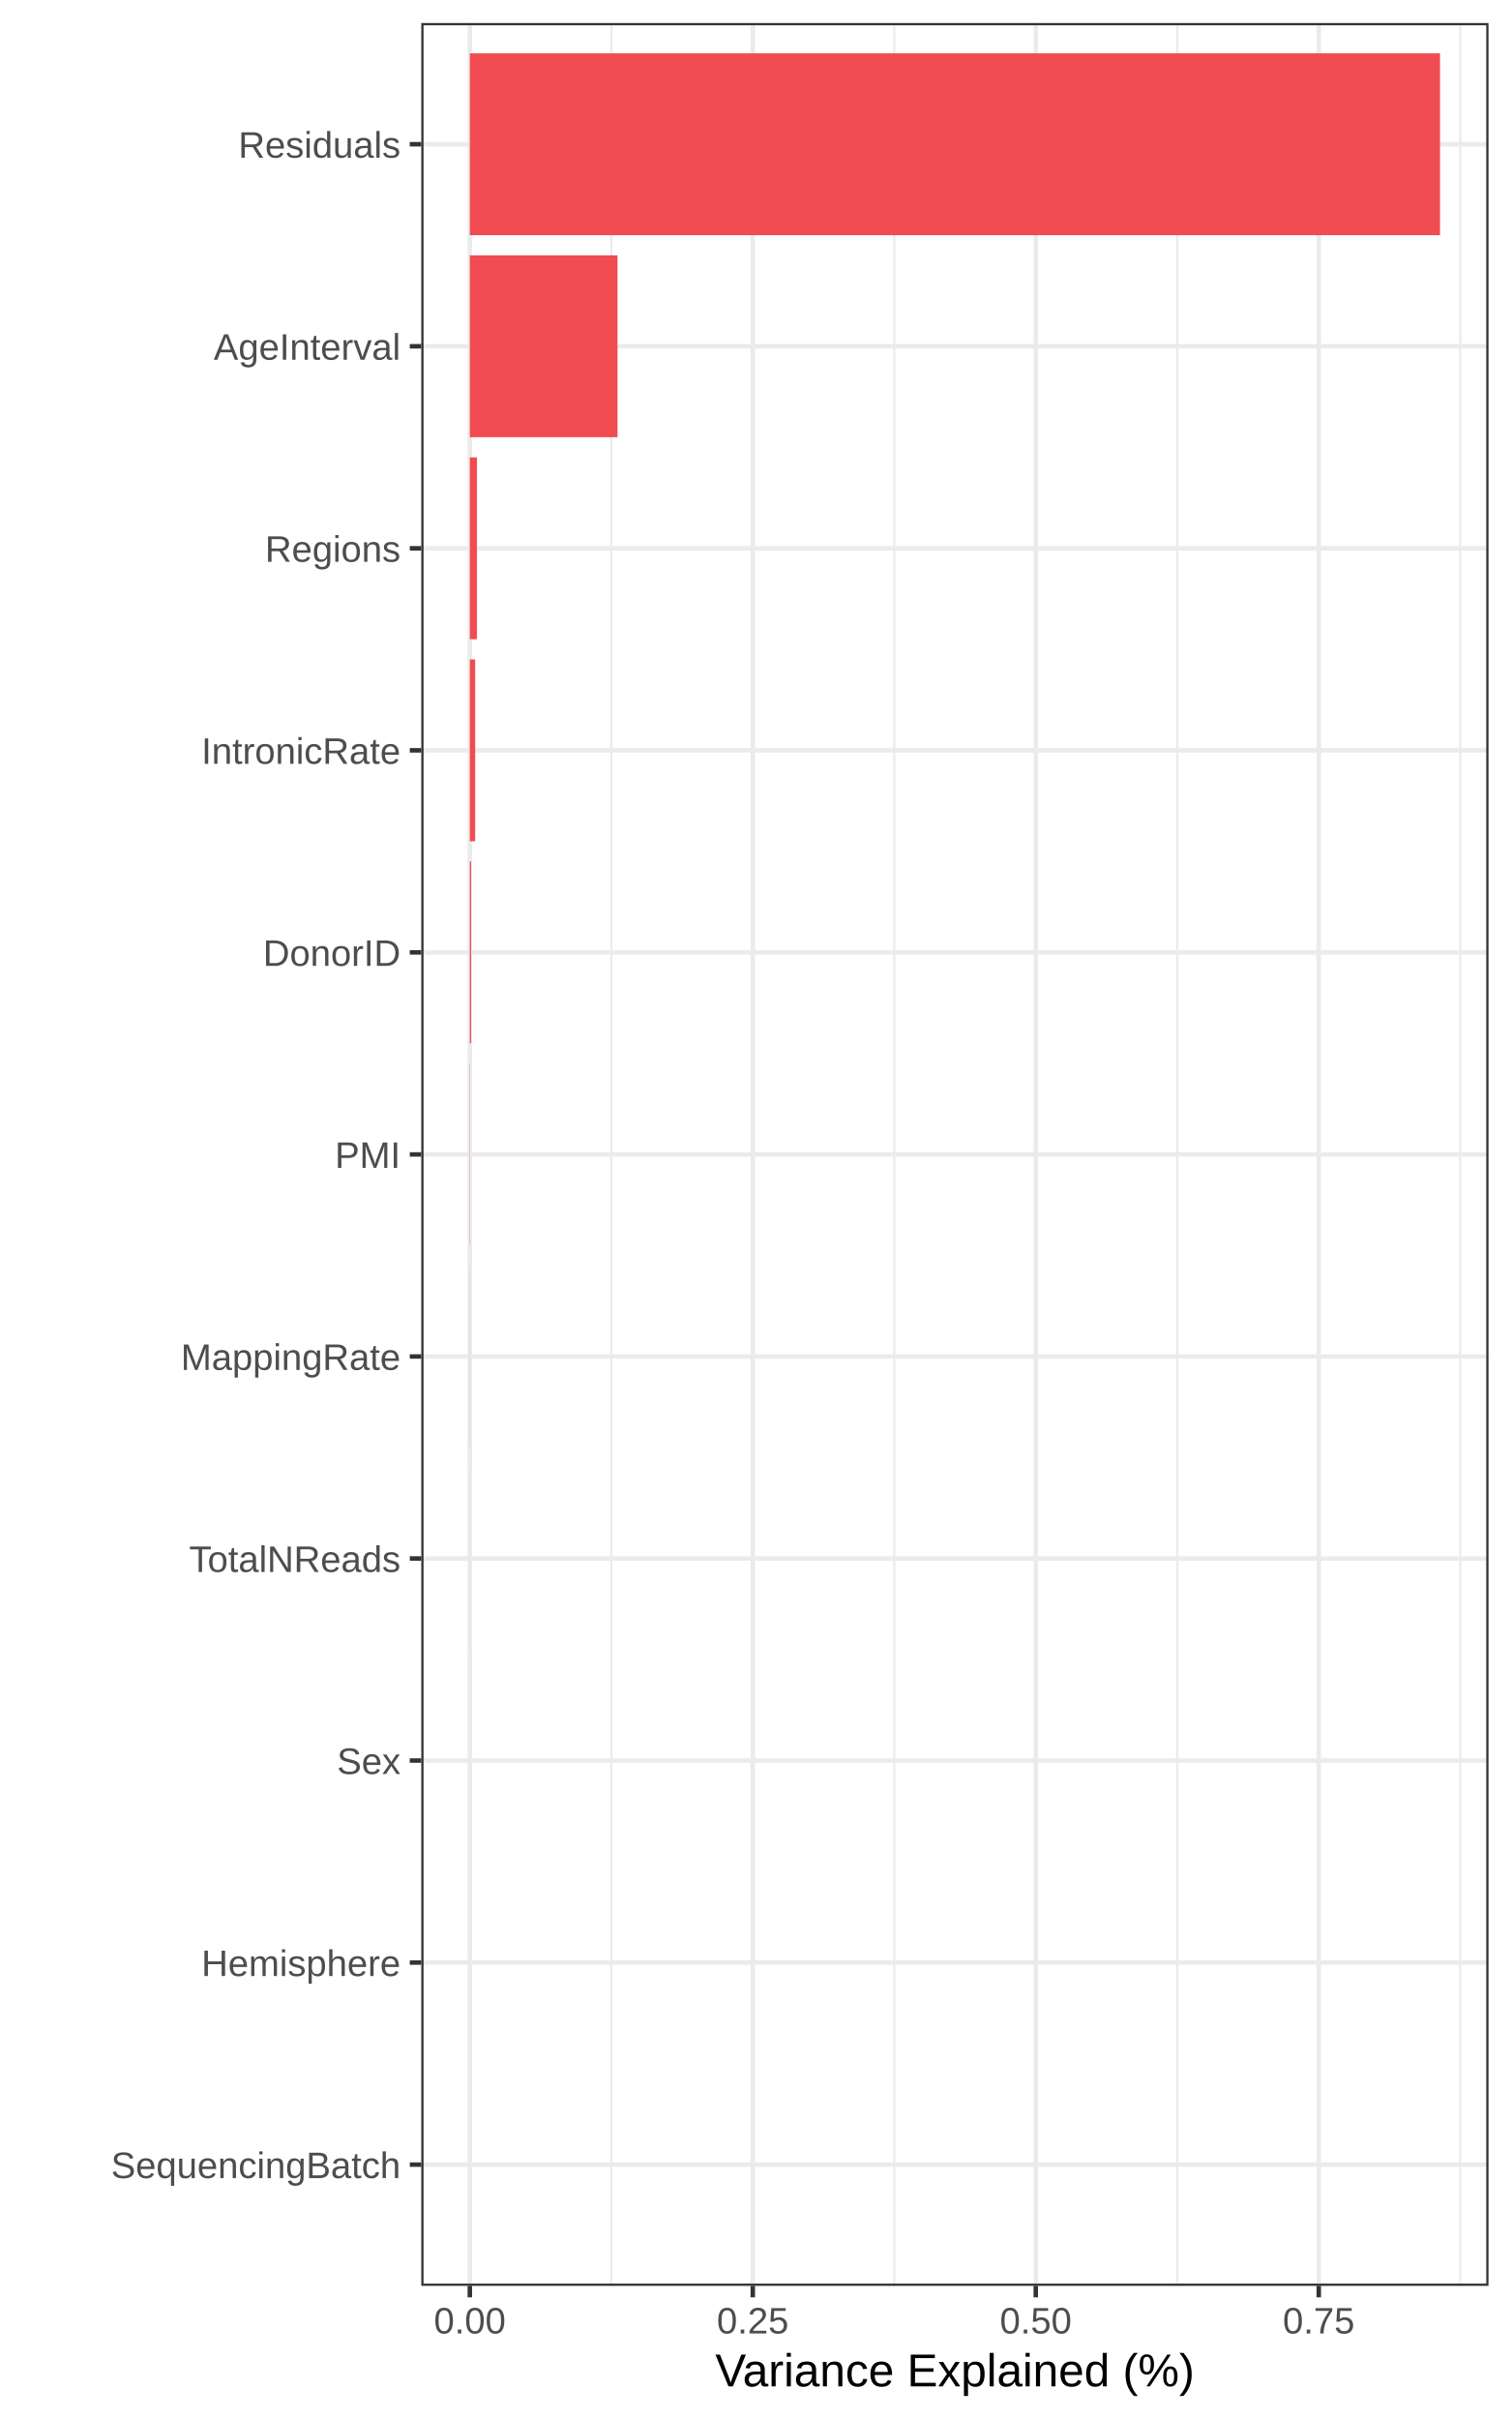
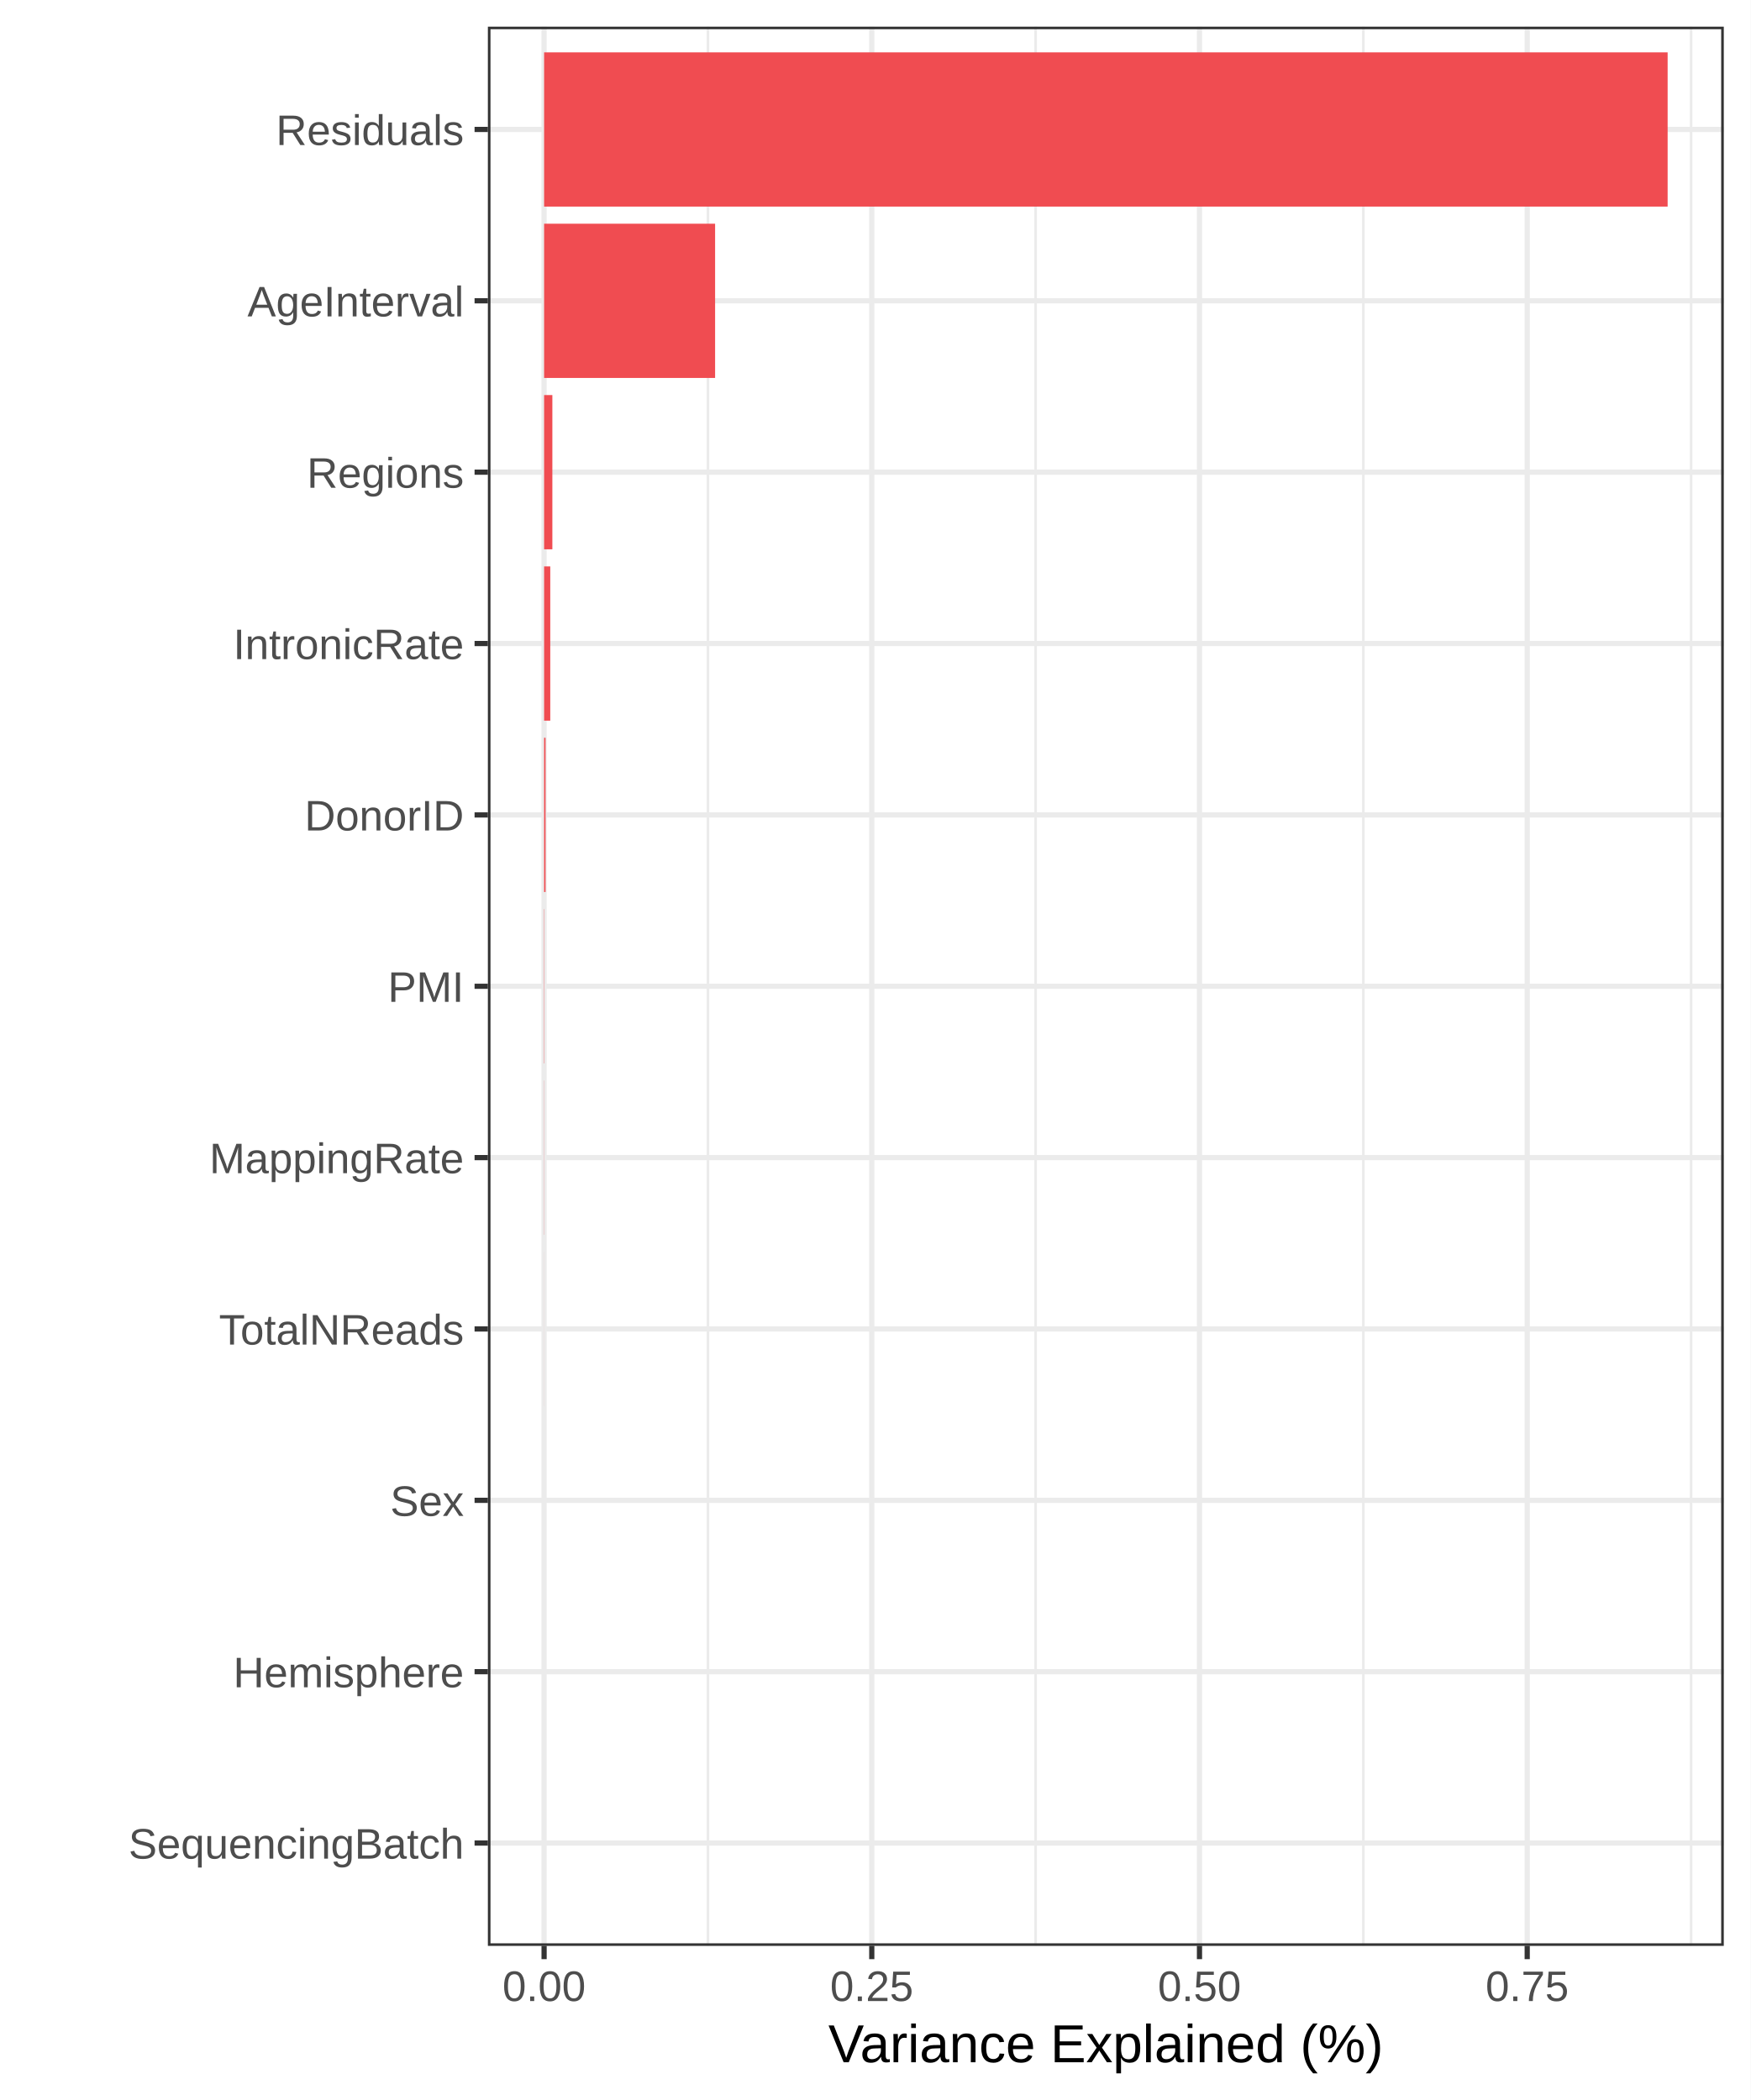
- <svg xmlns="http://www.w3.org/2000/svg" class="svglite" width="360.00pt" height="576.00pt" viewBox="0 0 360.00 576.00">
+ <svg xmlns="http://www.w3.org/2000/svg" class="svglite" width="360.00pt" height="432.00pt" viewBox="0 0 360.00 432.00">
  <defs>
    <style type="text/css">
    .svglite line, .svglite polyline, .svglite polygon, .svglite path, .svglite rect, .svglite circle {
      fill: none;
      stroke: #000000;
      stroke-linecap: round;
      stroke-linejoin: round;
      stroke-miterlimit: 10.00;
    }
    .svglite text {
      white-space: pre;
    }
  </style>
  </defs>
  <rect width="100%" height="100%" style="stroke: none; fill: #FFFFFF;" />
  <defs>
-     <clipPath id="cpMC4wMHwzNjAuMDB8MC4wMHw1NzYuMDA=">
-       <rect x="0.00" y="0.00" width="360.00" height="576.00" />
+     <clipPath id="cpMC4wMHwzNjAuMDB8MC4wMHw0MzIuMDA=">
+       <rect x="0.00" y="0.00" width="360.00" height="432.00" />
    </clipPath>
  </defs>
-   <g clip-path="url(#cpMC4wMHwzNjAuMDB8MC4wMHw1NzYuMDA=)">
-     <rect x="0" y="0.00" width="360.00" height="576.00" style="stroke-width: 1.07; stroke: #FFFFFF; fill: #FFFFFF;" />
+   <g clip-path="url(#cpMC4wMHwzNjAuMDB8MC4wMHw0MzIuMDA=)">
+     <rect x="0" y="0.00" width="360.00" height="432.00" style="stroke-width: 1.07; stroke: #FFFFFF; fill: #FFFFFF;" />
  </g>
  <defs>
-     <clipPath id="cpMTAwLjM0fDM1NC41Mnw1LjQ4fDU0NC4yOQ==">
-       <rect x="100.34" y="5.48" width="254.18" height="538.82" />
+     <clipPath id="cpMTAwLjM0fDM1NC41Mnw1LjQ4fDQwMC4yOQ==">
+       <rect x="100.34" y="5.48" width="254.18" height="394.82" />
    </clipPath>
  </defs>
-   <g clip-path="url(#cpMTAwLjM0fDM1NC41Mnw1LjQ4fDU0NC4yOQ==)">
-     <rect x="100.34" y="5.48" width="254.18" height="538.82" style="stroke-width: 1.07; stroke: none; fill: #FFFFFF;" />
-     <polyline points="145.60,544.29 145.60,5.48 " style="stroke-width: 0.53; stroke: #EBEBEB; stroke-linecap: butt;" />
-     <polyline points="212.99,544.29 212.99,5.48 " style="stroke-width: 0.53; stroke: #EBEBEB; stroke-linecap: butt;" />
-     <polyline points="280.39,544.29 280.39,5.48 " style="stroke-width: 0.53; stroke: #EBEBEB; stroke-linecap: butt;" />
-     <polyline points="347.79,544.29 347.79,5.48 " style="stroke-width: 0.53; stroke: #EBEBEB; stroke-linecap: butt;" />
-     <polyline points="100.34,515.43 354.52,515.43 " style="stroke-width: 1.07; stroke: #EBEBEB; stroke-linecap: butt;" />
-     <polyline points="100.34,467.32 354.52,467.32 " style="stroke-width: 1.07; stroke: #EBEBEB; stroke-linecap: butt;" />
-     <polyline points="100.34,419.21 354.52,419.21 " style="stroke-width: 1.07; stroke: #EBEBEB; stroke-linecap: butt;" />
-     <polyline points="100.34,371.10 354.52,371.10 " style="stroke-width: 1.07; stroke: #EBEBEB; stroke-linecap: butt;" />
-     <polyline points="100.34,323.00 354.52,323.00 " style="stroke-width: 1.07; stroke: #EBEBEB; stroke-linecap: butt;" />
-     <polyline points="100.34,274.89 354.52,274.89 " style="stroke-width: 1.07; stroke: #EBEBEB; stroke-linecap: butt;" />
-     <polyline points="100.34,226.78 354.52,226.78 " style="stroke-width: 1.07; stroke: #EBEBEB; stroke-linecap: butt;" />
-     <polyline points="100.34,178.67 354.52,178.67 " style="stroke-width: 1.07; stroke: #EBEBEB; stroke-linecap: butt;" />
-     <polyline points="100.34,130.56 354.52,130.56 " style="stroke-width: 1.07; stroke: #EBEBEB; stroke-linecap: butt;" />
-     <polyline points="100.34,82.45 354.52,82.45 " style="stroke-width: 1.07; stroke: #EBEBEB; stroke-linecap: butt;" />
-     <polyline points="100.34,34.34 354.52,34.34 " style="stroke-width: 1.07; stroke: #EBEBEB; stroke-linecap: butt;" />
-     <polyline points="111.90,544.29 111.90,5.48 " style="stroke-width: 1.07; stroke: #EBEBEB; stroke-linecap: butt;" />
-     <polyline points="179.29,544.29 179.29,5.48 " style="stroke-width: 1.07; stroke: #EBEBEB; stroke-linecap: butt;" />
-     <polyline points="246.69,544.29 246.69,5.48 " style="stroke-width: 1.07; stroke: #EBEBEB; stroke-linecap: butt;" />
-     <polyline points="314.09,544.29 314.09,5.48 " style="stroke-width: 1.07; stroke: #EBEBEB; stroke-linecap: butt;" />
-     <rect x="111.90" y="493.78" width="0.00" height="43.30" style="stroke-width: 1.07; stroke: none; stroke-linecap: butt; stroke-linejoin: miter; fill: #F04C51;" />
-     <rect x="111.90" y="60.80" width="35.17" height="43.30" style="stroke-width: 1.07; stroke: none; stroke-linecap: butt; stroke-linejoin: miter; fill: #F04C51;" />
-     <rect x="111.90" y="108.91" width="1.70" height="43.30" style="stroke-width: 1.07; stroke: none; stroke-linecap: butt; stroke-linejoin: miter; fill: #F04C51;" />
-     <rect x="111.90" y="157.02" width="1.27" height="43.30" style="stroke-width: 1.07; stroke: none; stroke-linecap: butt; stroke-linejoin: miter; fill: #F04C51;" />
-     <rect x="111.90" y="301.35" width="0.029" height="43.30" style="stroke-width: 1.07; stroke: none; stroke-linecap: butt; stroke-linejoin: miter; fill: #F04C51;" />
-     <rect x="111.90" y="445.67" width="0.00" height="43.30" style="stroke-width: 1.07; stroke: none; stroke-linecap: butt; stroke-linejoin: miter; fill: #F04C51;" />
-     <rect x="111.90" y="253.24" width="0.057" height="43.30" style="stroke-width: 1.07; stroke: none; stroke-linecap: butt; stroke-linejoin: miter; fill: #F04C51;" />
-     <rect x="111.90" y="205.13" width="0.30" height="43.30" style="stroke-width: 1.07; stroke: none; stroke-linecap: butt; stroke-linejoin: miter; fill: #F04C51;" />
-     <rect x="111.90" y="349.46" width="0.007" height="43.30" style="stroke-width: 1.07; stroke: none; stroke-linecap: butt; stroke-linejoin: miter; fill: #F04C51;" />
-     <rect x="111.90" y="397.56" width="0.00" height="43.30" style="stroke-width: 1.07; stroke: none; stroke-linecap: butt; stroke-linejoin: miter; fill: #F04C51;" />
-     <rect x="111.90" y="12.70" width="231.07" height="43.30" style="stroke-width: 1.07; stroke: none; stroke-linecap: butt; stroke-linejoin: miter; fill: #F04C51;" />
-     <rect x="100.34" y="5.48" width="254.18" height="538.82" style="stroke-width: 1.07; stroke: #333333;" />
+   <g clip-path="url(#cpMTAwLjM0fDM1NC41Mnw1LjQ4fDQwMC4yOQ==)">
+     <rect x="100.34" y="5.48" width="254.18" height="394.82" style="stroke-width: 1.07; stroke: none; fill: #FFFFFF;" />
+     <polyline points="145.60,400.29 145.60,5.48 " style="stroke-width: 0.53; stroke: #EBEBEB; stroke-linecap: butt;" />
+     <polyline points="212.99,400.29 212.99,5.48 " style="stroke-width: 0.53; stroke: #EBEBEB; stroke-linecap: butt;" />
+     <polyline points="280.39,400.29 280.39,5.48 " style="stroke-width: 0.53; stroke: #EBEBEB; stroke-linecap: butt;" />
+     <polyline points="347.79,400.29 347.79,5.48 " style="stroke-width: 0.53; stroke: #EBEBEB; stroke-linecap: butt;" />
+     <polyline points="100.34,379.14 354.52,379.14 " style="stroke-width: 1.07; stroke: #EBEBEB; stroke-linecap: butt;" />
+     <polyline points="100.34,343.89 354.52,343.89 " style="stroke-width: 1.07; stroke: #EBEBEB; stroke-linecap: butt;" />
+     <polyline points="100.34,308.64 354.52,308.64 " style="stroke-width: 1.07; stroke: #EBEBEB; stroke-linecap: butt;" />
+     <polyline points="100.34,273.39 354.52,273.39 " style="stroke-width: 1.07; stroke: #EBEBEB; stroke-linecap: butt;" />
+     <polyline points="100.34,238.14 354.52,238.14 " style="stroke-width: 1.07; stroke: #EBEBEB; stroke-linecap: butt;" />
+     <polyline points="100.34,202.89 354.52,202.89 " style="stroke-width: 1.07; stroke: #EBEBEB; stroke-linecap: butt;" />
+     <polyline points="100.34,167.64 354.52,167.64 " style="stroke-width: 1.07; stroke: #EBEBEB; stroke-linecap: butt;" />
+     <polyline points="100.34,132.38 354.52,132.38 " style="stroke-width: 1.07; stroke: #EBEBEB; stroke-linecap: butt;" />
+     <polyline points="100.34,97.13 354.52,97.13 " style="stroke-width: 1.07; stroke: #EBEBEB; stroke-linecap: butt;" />
+     <polyline points="100.34,61.88 354.52,61.88 " style="stroke-width: 1.07; stroke: #EBEBEB; stroke-linecap: butt;" />
+     <polyline points="100.34,26.63 354.52,26.63 " style="stroke-width: 1.07; stroke: #EBEBEB; stroke-linecap: butt;" />
+     <polyline points="111.90,400.29 111.90,5.48 " style="stroke-width: 1.07; stroke: #EBEBEB; stroke-linecap: butt;" />
+     <polyline points="179.29,400.29 179.29,5.48 " style="stroke-width: 1.07; stroke: #EBEBEB; stroke-linecap: butt;" />
+     <polyline points="246.69,400.29 246.69,5.48 " style="stroke-width: 1.07; stroke: #EBEBEB; stroke-linecap: butt;" />
+     <polyline points="314.09,400.29 314.09,5.48 " style="stroke-width: 1.07; stroke: #EBEBEB; stroke-linecap: butt;" />
+     <rect x="111.90" y="363.28" width="0.00" height="31.73" style="stroke-width: 1.07; stroke: none; stroke-linecap: butt; stroke-linejoin: miter; fill: #F04C51;" />
+     <rect x="111.90" y="46.02" width="35.17" height="31.73" style="stroke-width: 1.07; stroke: none; stroke-linecap: butt; stroke-linejoin: miter; fill: #F04C51;" />
+     <rect x="111.90" y="81.27" width="1.70" height="31.73" style="stroke-width: 1.07; stroke: none; stroke-linecap: butt; stroke-linejoin: miter; fill: #F04C51;" />
+     <rect x="111.90" y="116.52" width="1.27" height="31.73" style="stroke-width: 1.07; stroke: none; stroke-linecap: butt; stroke-linejoin: miter; fill: #F04C51;" />
+     <rect x="111.90" y="222.28" width="0.029" height="31.73" style="stroke-width: 1.07; stroke: none; stroke-linecap: butt; stroke-linejoin: miter; fill: #F04C51;" />
+     <rect x="111.90" y="328.03" width="0.00" height="31.73" style="stroke-width: 1.07; stroke: none; stroke-linecap: butt; stroke-linejoin: miter; fill: #F04C51;" />
+     <rect x="111.90" y="187.02" width="0.057" height="31.73" style="stroke-width: 1.07; stroke: none; stroke-linecap: butt; stroke-linejoin: miter; fill: #F04C51;" />
+     <rect x="111.90" y="151.77" width="0.30" height="31.73" style="stroke-width: 1.07; stroke: none; stroke-linecap: butt; stroke-linejoin: miter; fill: #F04C51;" />
+     <rect x="111.90" y="257.53" width="0.007" height="31.73" style="stroke-width: 1.07; stroke: none; stroke-linecap: butt; stroke-linejoin: miter; fill: #F04C51;" />
+     <rect x="111.90" y="292.78" width="0.00" height="31.73" style="stroke-width: 1.07; stroke: none; stroke-linecap: butt; stroke-linejoin: miter; fill: #F04C51;" />
+     <rect x="111.90" y="10.77" width="231.07" height="31.73" style="stroke-width: 1.07; stroke: none; stroke-linecap: butt; stroke-linejoin: miter; fill: #F04C51;" />
+     <rect x="100.34" y="5.48" width="254.18" height="394.82" style="stroke-width: 1.07; stroke: #333333;" />
  </g>
-   <g clip-path="url(#cpMC4wMHwzNjAuMDB8MC4wMHw1NzYuMDA=)">
-     <text x="95.41" y="518.64" text-anchor="end" style="font-size: 8.80px;fill: #4D4D4D; font-family: &quot;Arimo&quot;;" textLength="76.88px" lengthAdjust="spacingAndGlyphs">SequencingBatch</text>
-     <text x="95.41" y="470.53" text-anchor="end" style="font-size: 8.80px;fill: #4D4D4D; font-family: &quot;Arimo&quot;;" textLength="53.04px" lengthAdjust="spacingAndGlyphs">Hemisphere</text>
-     <text x="95.41" y="422.42" text-anchor="end" style="font-size: 8.80px;fill: #4D4D4D; font-family: &quot;Arimo&quot;;" textLength="16.06px" lengthAdjust="spacingAndGlyphs">Sex</text>
-     <text x="95.41" y="374.31" text-anchor="end" style="font-size: 8.80px;fill: #4D4D4D; font-family: &quot;Arimo&quot;;" textLength="53.83px" lengthAdjust="spacingAndGlyphs">TotalNReads</text>
-     <text x="95.41" y="326.20" text-anchor="end" style="font-size: 8.80px;fill: #4D4D4D; font-family: &quot;Arimo&quot;;" textLength="57.94px" lengthAdjust="spacingAndGlyphs">MappingRate</text>
-     <text x="95.41" y="278.09" text-anchor="end" style="font-size: 8.80px;fill: #4D4D4D; font-family: &quot;Arimo&quot;;" textLength="15.49px" lengthAdjust="spacingAndGlyphs">PMI</text>
-     <text x="95.41" y="229.99" text-anchor="end" style="font-size: 8.80px;fill: #4D4D4D; font-family: &quot;Arimo&quot;;" textLength="36.10px" lengthAdjust="spacingAndGlyphs">DonorID</text>
-     <text x="95.41" y="181.88" text-anchor="end" style="font-size: 8.80px;fill: #4D4D4D; font-family: &quot;Arimo&quot;;" textLength="53.45px" lengthAdjust="spacingAndGlyphs">IntronicRate</text>
-     <text x="95.41" y="133.77" text-anchor="end" style="font-size: 8.80px;fill: #4D4D4D; font-family: &quot;Arimo&quot;;" textLength="34.71px" lengthAdjust="spacingAndGlyphs">Regions</text>
-     <text x="95.41" y="85.66" text-anchor="end" style="font-size: 8.80px;fill: #4D4D4D; font-family: &quot;Arimo&quot;;" textLength="50.71px" lengthAdjust="spacingAndGlyphs">AgeInterval</text>
-     <text x="95.41" y="37.55" text-anchor="end" style="font-size: 8.80px;fill: #4D4D4D; font-family: &quot;Arimo&quot;;" textLength="41.75px" lengthAdjust="spacingAndGlyphs">Residuals</text>
-     <polyline points="97.60,515.43 100.34,515.43 " style="stroke-width: 1.07; stroke: #333333; stroke-linecap: butt;" />
-     <polyline points="97.60,467.32 100.34,467.32 " style="stroke-width: 1.07; stroke: #333333; stroke-linecap: butt;" />
-     <polyline points="97.60,419.21 100.34,419.21 " style="stroke-width: 1.07; stroke: #333333; stroke-linecap: butt;" />
-     <polyline points="97.60,371.10 100.34,371.10 " style="stroke-width: 1.07; stroke: #333333; stroke-linecap: butt;" />
-     <polyline points="97.60,323.00 100.34,323.00 " style="stroke-width: 1.07; stroke: #333333; stroke-linecap: butt;" />
-     <polyline points="97.60,274.89 100.34,274.89 " style="stroke-width: 1.07; stroke: #333333; stroke-linecap: butt;" />
-     <polyline points="97.60,226.78 100.34,226.78 " style="stroke-width: 1.07; stroke: #333333; stroke-linecap: butt;" />
-     <polyline points="97.60,178.67 100.34,178.67 " style="stroke-width: 1.07; stroke: #333333; stroke-linecap: butt;" />
-     <polyline points="97.60,130.56 100.34,130.56 " style="stroke-width: 1.07; stroke: #333333; stroke-linecap: butt;" />
-     <polyline points="97.60,82.45 100.34,82.45 " style="stroke-width: 1.07; stroke: #333333; stroke-linecap: butt;" />
-     <polyline points="97.60,34.34 100.34,34.34 " style="stroke-width: 1.07; stroke: #333333; stroke-linecap: butt;" />
-     <polyline points="111.90,547.03 111.90,544.29 " style="stroke-width: 1.07; stroke: #333333; stroke-linecap: butt;" />
-     <polyline points="179.29,547.03 179.29,544.29 " style="stroke-width: 1.07; stroke: #333333; stroke-linecap: butt;" />
-     <polyline points="246.69,547.03 246.69,544.29 " style="stroke-width: 1.07; stroke: #333333; stroke-linecap: butt;" />
-     <polyline points="314.09,547.03 314.09,544.29 " style="stroke-width: 1.07; stroke: #333333; stroke-linecap: butt;" />
-     <text x="111.90" y="555.64" text-anchor="middle" style="font-size: 8.80px;fill: #4D4D4D; font-family: &quot;Arimo&quot;;" textLength="19.58px" lengthAdjust="spacingAndGlyphs">0.00</text>
-     <text x="179.29" y="555.64" text-anchor="middle" style="font-size: 8.80px;fill: #4D4D4D; font-family: &quot;Arimo&quot;;" textLength="19.58px" lengthAdjust="spacingAndGlyphs">0.25</text>
-     <text x="246.69" y="555.64" text-anchor="middle" style="font-size: 8.80px;fill: #4D4D4D; font-family: &quot;Arimo&quot;;" textLength="19.58px" lengthAdjust="spacingAndGlyphs">0.50</text>
-     <text x="314.09" y="555.64" text-anchor="middle" style="font-size: 8.80px;fill: #4D4D4D; font-family: &quot;Arimo&quot;;" textLength="19.58px" lengthAdjust="spacingAndGlyphs">0.75</text>
-     <text x="227.43" y="568.23" text-anchor="middle" style="font-size: 11.00px; font-family: &quot;Arimo&quot;;" textLength="127.57px" lengthAdjust="spacingAndGlyphs">Variance Explained (%)</text>
+   <g clip-path="url(#cpMC4wMHwzNjAuMDB8MC4wMHw0MzIuMDA=)">
+     <text x="95.41" y="382.35" text-anchor="end" style="font-size: 8.80px;fill: #4D4D4D; font-family: &quot;Arimo&quot;;" textLength="76.88px" lengthAdjust="spacingAndGlyphs">SequencingBatch</text>
+     <text x="95.41" y="347.10" text-anchor="end" style="font-size: 8.80px;fill: #4D4D4D; font-family: &quot;Arimo&quot;;" textLength="53.04px" lengthAdjust="spacingAndGlyphs">Hemisphere</text>
+     <text x="95.41" y="311.85" text-anchor="end" style="font-size: 8.80px;fill: #4D4D4D; font-family: &quot;Arimo&quot;;" textLength="16.06px" lengthAdjust="spacingAndGlyphs">Sex</text>
+     <text x="95.41" y="276.60" text-anchor="end" style="font-size: 8.80px;fill: #4D4D4D; font-family: &quot;Arimo&quot;;" textLength="53.83px" lengthAdjust="spacingAndGlyphs">TotalNReads</text>
+     <text x="95.41" y="241.35" text-anchor="end" style="font-size: 8.80px;fill: #4D4D4D; font-family: &quot;Arimo&quot;;" textLength="57.94px" lengthAdjust="spacingAndGlyphs">MappingRate</text>
+     <text x="95.41" y="206.09" text-anchor="end" style="font-size: 8.80px;fill: #4D4D4D; font-family: &quot;Arimo&quot;;" textLength="15.49px" lengthAdjust="spacingAndGlyphs">PMI</text>
+     <text x="95.41" y="170.84" text-anchor="end" style="font-size: 8.80px;fill: #4D4D4D; font-family: &quot;Arimo&quot;;" textLength="36.10px" lengthAdjust="spacingAndGlyphs">DonorID</text>
+     <text x="95.41" y="135.59" text-anchor="end" style="font-size: 8.80px;fill: #4D4D4D; font-family: &quot;Arimo&quot;;" textLength="53.45px" lengthAdjust="spacingAndGlyphs">IntronicRate</text>
+     <text x="95.41" y="100.34" text-anchor="end" style="font-size: 8.80px;fill: #4D4D4D; font-family: &quot;Arimo&quot;;" textLength="34.71px" lengthAdjust="spacingAndGlyphs">Regions</text>
+     <text x="95.41" y="65.09" text-anchor="end" style="font-size: 8.80px;fill: #4D4D4D; font-family: &quot;Arimo&quot;;" textLength="50.71px" lengthAdjust="spacingAndGlyphs">AgeInterval</text>
+     <text x="95.41" y="29.84" text-anchor="end" style="font-size: 8.80px;fill: #4D4D4D; font-family: &quot;Arimo&quot;;" textLength="41.75px" lengthAdjust="spacingAndGlyphs">Residuals</text>
+     <polyline points="97.60,379.14 100.34,379.14 " style="stroke-width: 1.07; stroke: #333333; stroke-linecap: butt;" />
+     <polyline points="97.60,343.89 100.34,343.89 " style="stroke-width: 1.07; stroke: #333333; stroke-linecap: butt;" />
+     <polyline points="97.60,308.64 100.34,308.64 " style="stroke-width: 1.07; stroke: #333333; stroke-linecap: butt;" />
+     <polyline points="97.60,273.39 100.34,273.39 " style="stroke-width: 1.07; stroke: #333333; stroke-linecap: butt;" />
+     <polyline points="97.60,238.14 100.34,238.14 " style="stroke-width: 1.07; stroke: #333333; stroke-linecap: butt;" />
+     <polyline points="97.60,202.89 100.34,202.89 " style="stroke-width: 1.07; stroke: #333333; stroke-linecap: butt;" />
+     <polyline points="97.60,167.64 100.34,167.64 " style="stroke-width: 1.07; stroke: #333333; stroke-linecap: butt;" />
+     <polyline points="97.60,132.38 100.34,132.38 " style="stroke-width: 1.07; stroke: #333333; stroke-linecap: butt;" />
+     <polyline points="97.60,97.13 100.34,97.13 " style="stroke-width: 1.07; stroke: #333333; stroke-linecap: butt;" />
+     <polyline points="97.60,61.88 100.34,61.88 " style="stroke-width: 1.07; stroke: #333333; stroke-linecap: butt;" />
+     <polyline points="97.60,26.63 100.34,26.63 " style="stroke-width: 1.07; stroke: #333333; stroke-linecap: butt;" />
+     <polyline points="111.90,403.03 111.90,400.29 " style="stroke-width: 1.07; stroke: #333333; stroke-linecap: butt;" />
+     <polyline points="179.29,403.03 179.29,400.29 " style="stroke-width: 1.07; stroke: #333333; stroke-linecap: butt;" />
+     <polyline points="246.69,403.03 246.69,400.29 " style="stroke-width: 1.07; stroke: #333333; stroke-linecap: butt;" />
+     <polyline points="314.09,403.03 314.09,400.29 " style="stroke-width: 1.07; stroke: #333333; stroke-linecap: butt;" />
+     <text x="111.90" y="411.64" text-anchor="middle" style="font-size: 8.80px;fill: #4D4D4D; font-family: &quot;Arimo&quot;;" textLength="19.58px" lengthAdjust="spacingAndGlyphs">0.00</text>
+     <text x="179.29" y="411.64" text-anchor="middle" style="font-size: 8.80px;fill: #4D4D4D; font-family: &quot;Arimo&quot;;" textLength="19.58px" lengthAdjust="spacingAndGlyphs">0.25</text>
+     <text x="246.69" y="411.64" text-anchor="middle" style="font-size: 8.80px;fill: #4D4D4D; font-family: &quot;Arimo&quot;;" textLength="19.58px" lengthAdjust="spacingAndGlyphs">0.50</text>
+     <text x="314.09" y="411.64" text-anchor="middle" style="font-size: 8.80px;fill: #4D4D4D; font-family: &quot;Arimo&quot;;" textLength="19.58px" lengthAdjust="spacingAndGlyphs">0.75</text>
+     <text x="227.43" y="424.23" text-anchor="middle" style="font-size: 11.00px; font-family: &quot;Arimo&quot;;" textLength="127.57px" lengthAdjust="spacingAndGlyphs">Variance Explained (%)</text>
  </g>
</svg>
